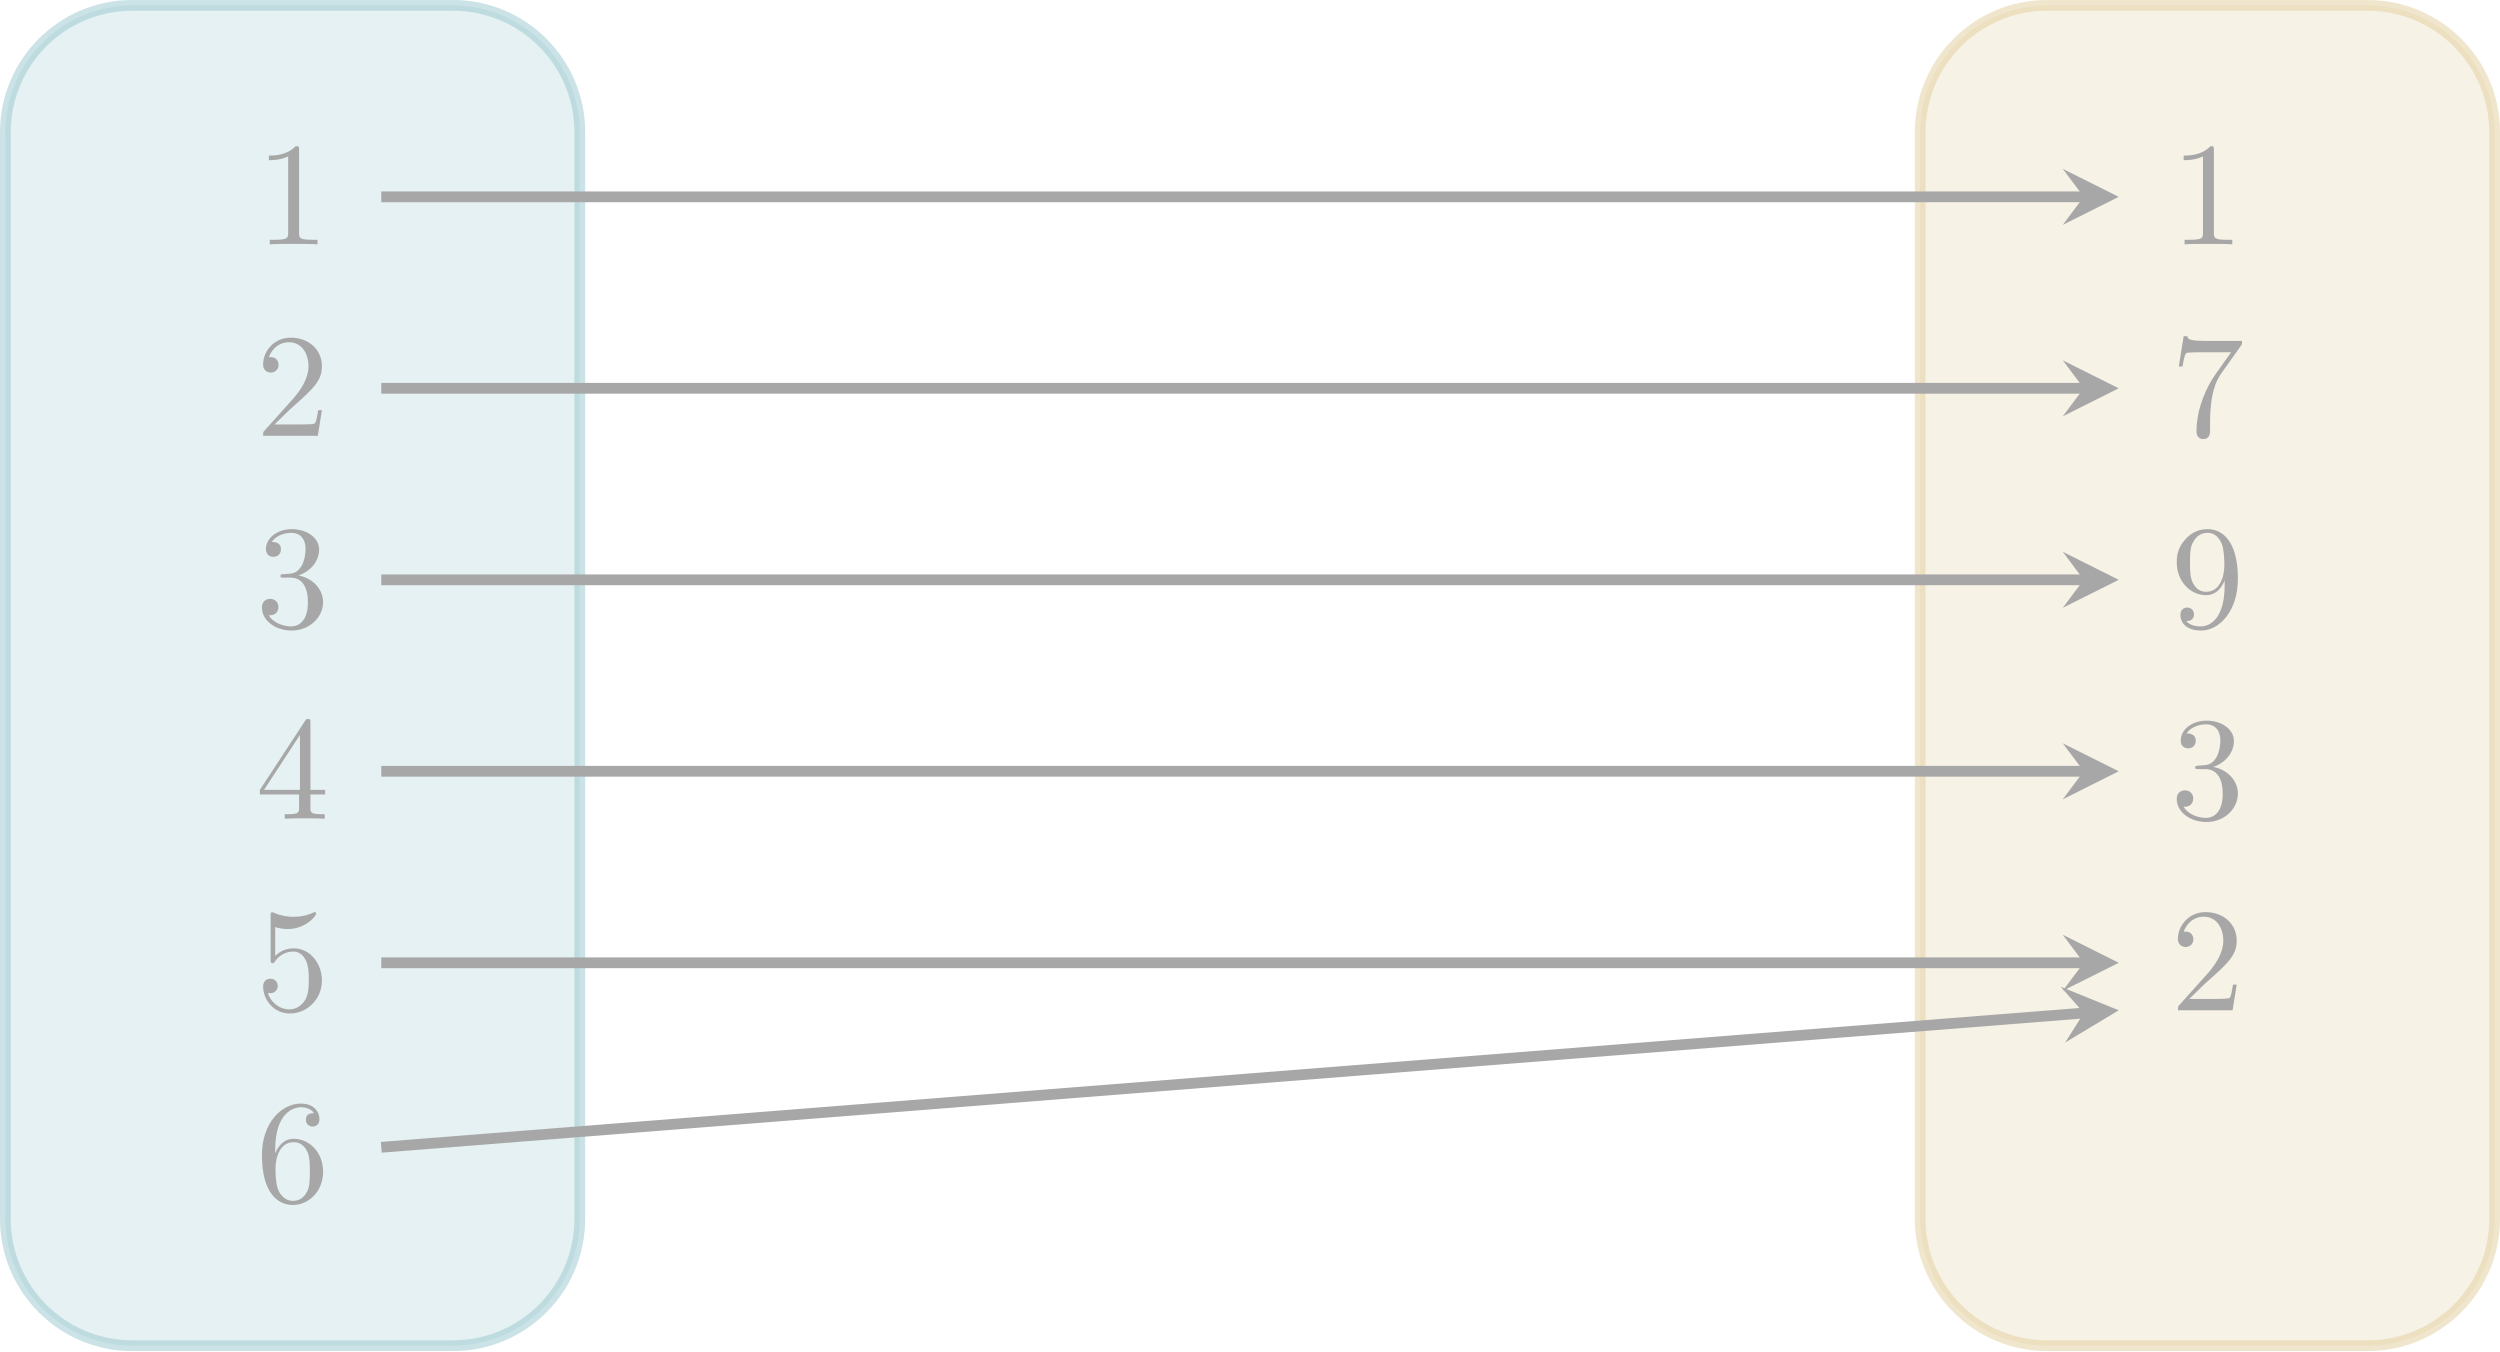
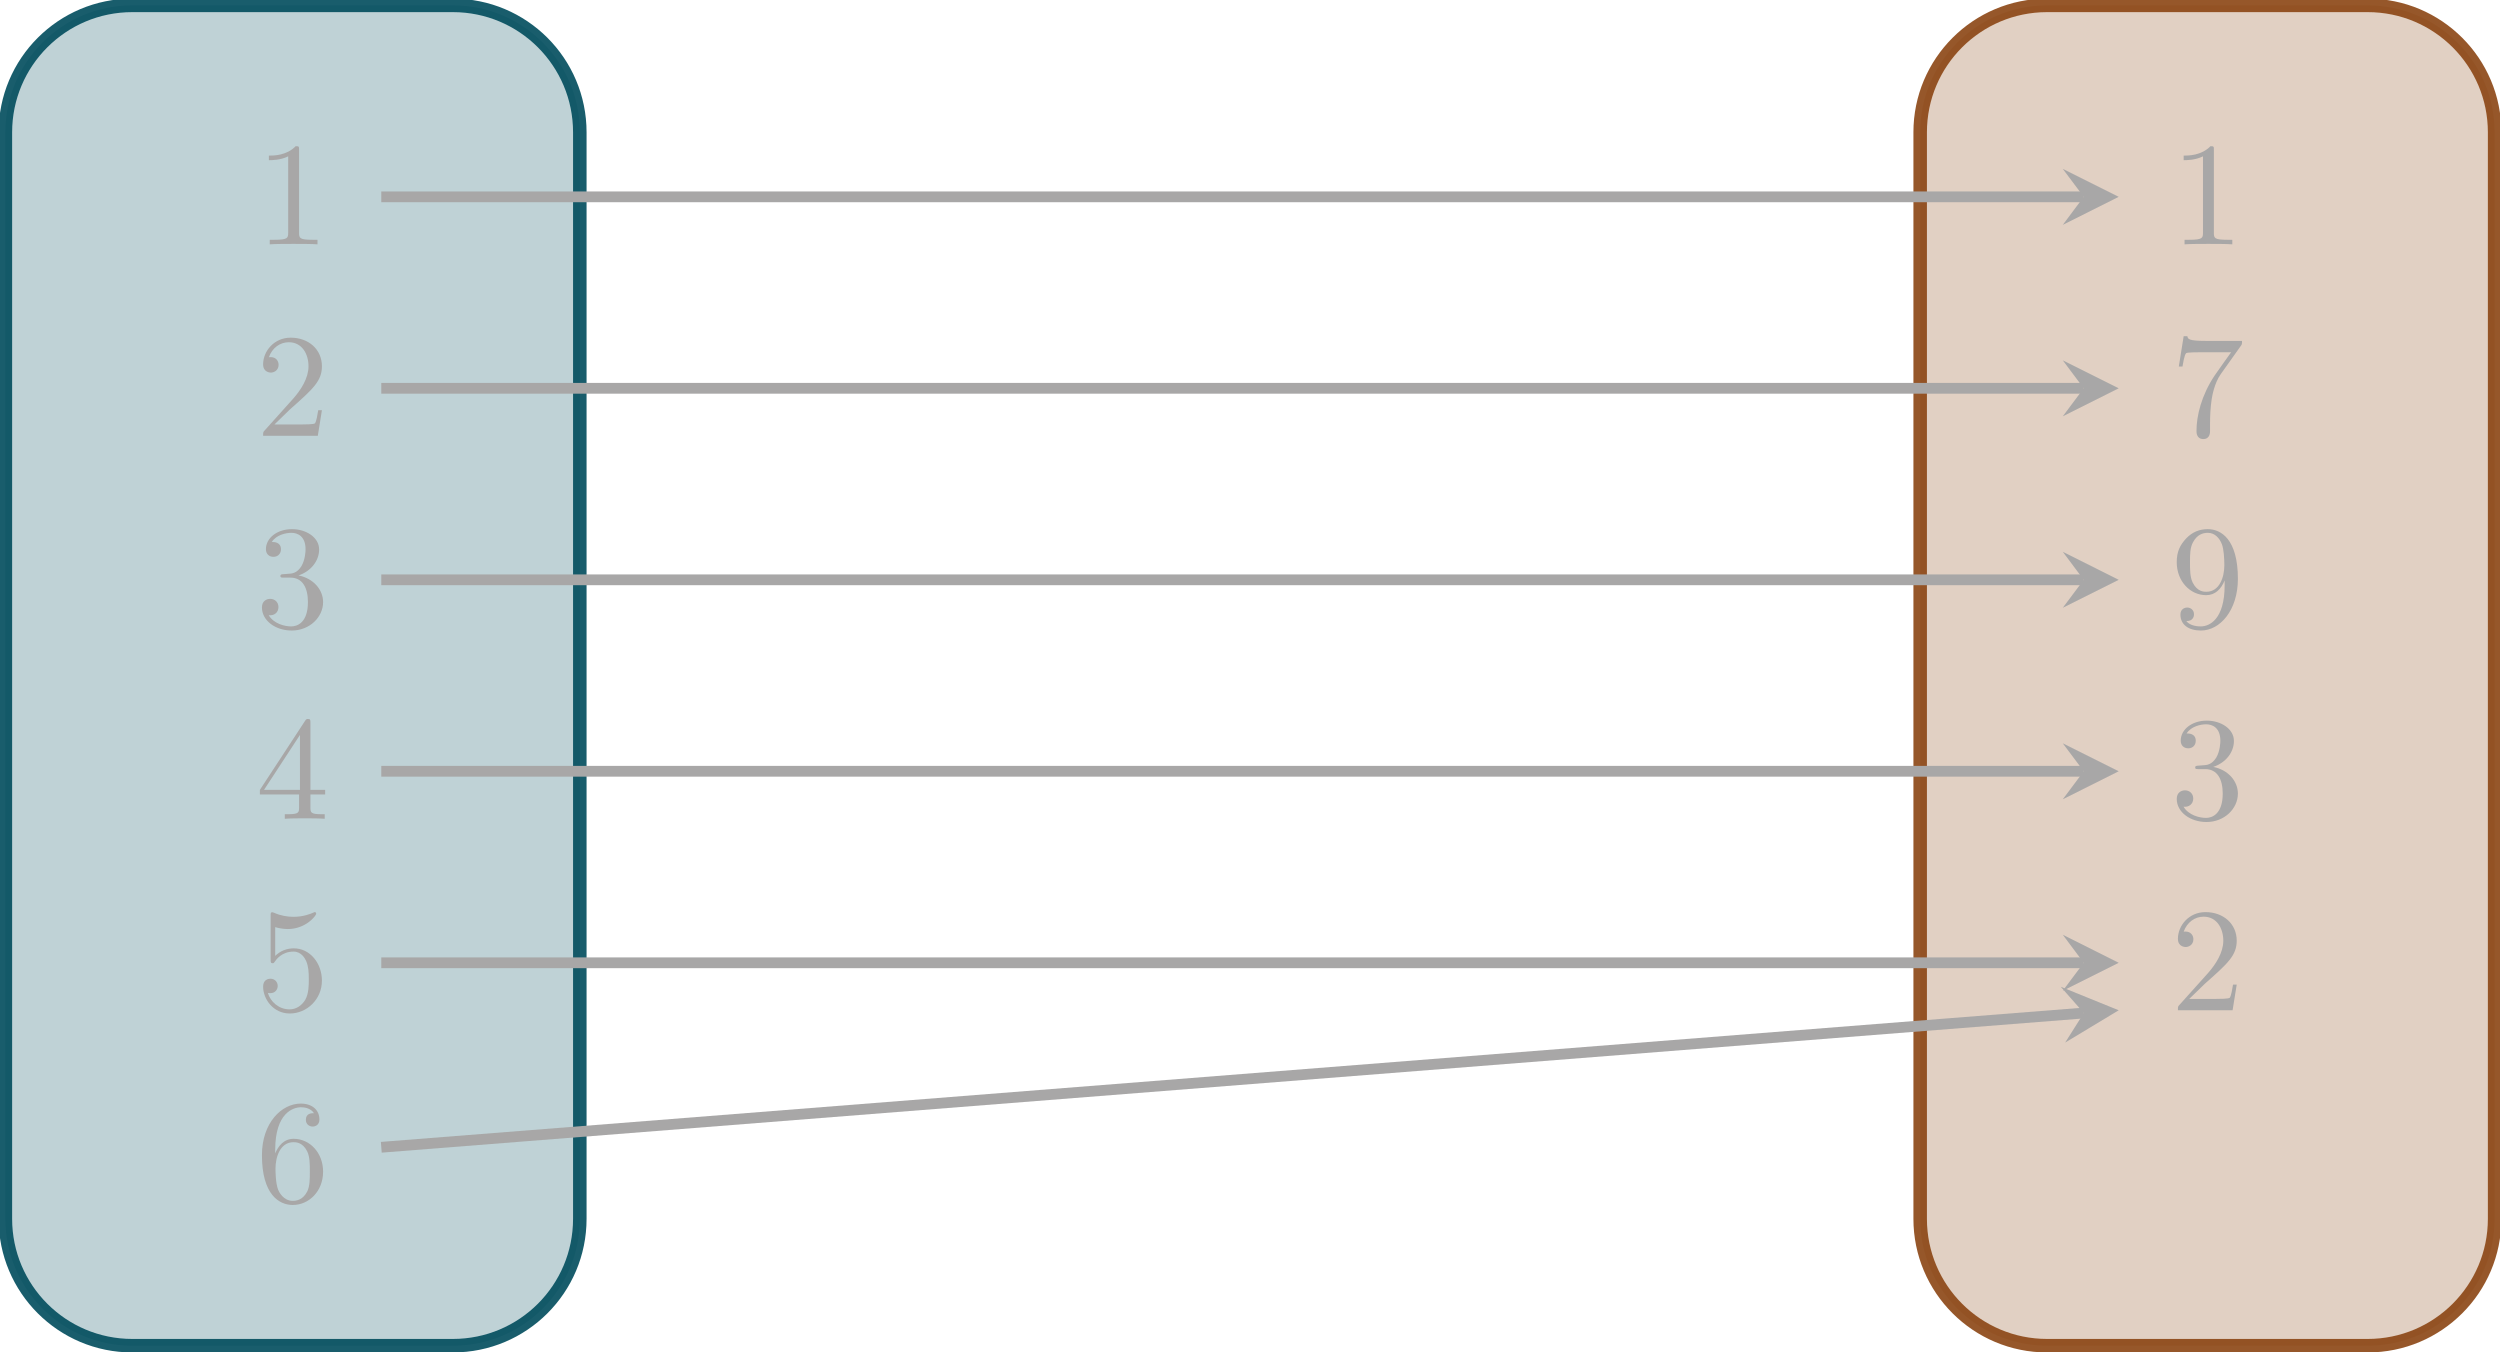
<svg xmlns="http://www.w3.org/2000/svg" xmlns:xlink="http://www.w3.org/1999/xlink" version="1.1" width="185.051pt" height="100.008pt" viewBox="-72 -72 185.051 100.008">
  <defs>
    <path id="g0-49" d="M3.207-6.982C3.207-7.244 3.207-7.265 2.956-7.265C2.28-6.567 1.32-6.567 .971-6.567V-6.229C1.189-6.229 1.833-6.229 2.4-6.513V-.862C2.4-.469 2.367-.338 1.385-.338H1.036V0C1.418-.033 2.367-.033 2.804-.033S4.189-.033 4.571 0V-.338H4.222C3.24-.338 3.207-.458 3.207-.862V-6.982Z" />
    <path id="g0-50" d="M1.385-.84L2.542-1.964C4.244-3.469 4.898-4.058 4.898-5.149C4.898-6.393 3.916-7.265 2.585-7.265C1.353-7.265 .545-6.262 .545-5.291C.545-4.68 1.091-4.68 1.124-4.68C1.309-4.68 1.691-4.811 1.691-5.258C1.691-5.542 1.495-5.825 1.113-5.825C1.025-5.825 1.004-5.825 .971-5.815C1.222-6.524 1.811-6.927 2.444-6.927C3.436-6.927 3.905-6.044 3.905-5.149C3.905-4.276 3.36-3.415 2.76-2.738L.665-.404C.545-.284 .545-.262 .545 0H4.593L4.898-1.898H4.625C4.571-1.571 4.495-1.091 4.385-.927C4.309-.84 3.589-.84 3.349-.84H1.385Z" />
    <path id="g0-51" d="M3.164-3.84C4.058-4.135 4.691-4.898 4.691-5.76C4.691-6.655 3.731-7.265 2.684-7.265C1.582-7.265 .753-6.611 .753-5.782C.753-5.422 .993-5.215 1.309-5.215C1.647-5.215 1.865-5.455 1.865-5.771C1.865-6.316 1.353-6.316 1.189-6.316C1.527-6.851 2.247-6.993 2.64-6.993C3.087-6.993 3.687-6.753 3.687-5.771C3.687-5.64 3.665-5.007 3.382-4.527C3.055-4.004 2.684-3.971 2.411-3.96C2.324-3.949 2.062-3.927 1.985-3.927C1.898-3.916 1.822-3.905 1.822-3.796C1.822-3.676 1.898-3.676 2.084-3.676H2.564C3.458-3.676 3.862-2.935 3.862-1.865C3.862-.382 3.109-.065 2.629-.065C2.16-.065 1.342-.251 .96-.895C1.342-.84 1.68-1.08 1.68-1.495C1.68-1.887 1.385-2.105 1.069-2.105C.807-2.105 .458-1.953 .458-1.473C.458-.48 1.473 .24 2.662 .24C3.993 .24 4.985-.753 4.985-1.865C4.985-2.76 4.298-3.611 3.164-3.84Z" />
    <path id="g0-52" d="M3.207-1.8V-.851C3.207-.458 3.185-.338 2.378-.338H2.149V0C2.596-.033 3.164-.033 3.622-.033S4.658-.033 5.105 0V-.338H4.876C4.069-.338 4.047-.458 4.047-.851V-1.8H5.138V-2.138H4.047V-7.102C4.047-7.32 4.047-7.385 3.873-7.385C3.775-7.385 3.742-7.385 3.655-7.255L.305-2.138V-1.8H3.207ZM3.273-2.138H.611L3.273-6.207V-2.138Z" />
    <path id="g0-53" d="M4.898-2.193C4.898-3.491 4.004-4.582 2.825-4.582C2.302-4.582 1.833-4.407 1.44-4.025V-6.153C1.658-6.087 2.018-6.011 2.367-6.011C3.709-6.011 4.473-7.004 4.473-7.145C4.473-7.211 4.44-7.265 4.364-7.265C4.353-7.265 4.331-7.265 4.276-7.233C4.058-7.135 3.524-6.916 2.793-6.916C2.356-6.916 1.855-6.993 1.342-7.222C1.255-7.255 1.233-7.255 1.211-7.255C1.102-7.255 1.102-7.167 1.102-6.993V-3.764C1.102-3.567 1.102-3.48 1.255-3.48C1.331-3.48 1.353-3.513 1.396-3.578C1.516-3.753 1.92-4.342 2.804-4.342C3.371-4.342 3.644-3.84 3.731-3.644C3.905-3.24 3.927-2.815 3.927-2.269C3.927-1.887 3.927-1.233 3.665-.775C3.404-.349 3-.065 2.498-.065C1.702-.065 1.08-.644 .895-1.287C.927-1.276 .96-1.265 1.08-1.265C1.44-1.265 1.625-1.538 1.625-1.8S1.44-2.335 1.08-2.335C.927-2.335 .545-2.258 .545-1.756C.545-.818 1.298 .24 2.52 .24C3.785 .24 4.898-.807 4.898-2.193Z" />
    <path id="g0-54" d="M1.44-3.578V-3.84C1.44-6.6 2.793-6.993 3.349-6.993C3.611-6.993 4.069-6.927 4.309-6.556C4.145-6.556 3.709-6.556 3.709-6.065C3.709-5.727 3.971-5.564 4.211-5.564C4.385-5.564 4.713-5.662 4.713-6.087C4.713-6.742 4.233-7.265 3.327-7.265C1.931-7.265 .458-5.858 .458-3.447C.458-.535 1.724 .24 2.738 .24C3.949 .24 4.985-.785 4.985-2.225C4.985-3.611 4.015-4.658 2.804-4.658C2.062-4.658 1.658-4.102 1.44-3.578ZM2.738-.065C2.051-.065 1.724-.72 1.658-.884C1.462-1.396 1.462-2.269 1.462-2.465C1.462-3.316 1.811-4.407 2.793-4.407C2.967-4.407 3.469-4.407 3.807-3.731C4.004-3.327 4.004-2.771 4.004-2.236C4.004-1.713 4.004-1.167 3.818-.775C3.491-.12 2.989-.065 2.738-.065Z" />
    <path id="g0-55" d="M5.193-6.644C5.291-6.775 5.291-6.796 5.291-7.025H2.64C1.309-7.025 1.287-7.167 1.244-7.375H.971L.611-5.127H.884C.916-5.302 1.015-5.989 1.156-6.12C1.233-6.185 2.084-6.185 2.225-6.185H4.484C4.364-6.011 3.502-4.822 3.262-4.462C2.28-2.989 1.92-1.473 1.92-.36C1.92-.251 1.92 .24 2.422 .24S2.924-.251 2.924-.36V-.916C2.924-1.516 2.956-2.116 3.044-2.705C3.087-2.956 3.24-3.895 3.72-4.571L5.193-6.644Z" />
    <path id="g0-57" d="M4.004-3.469V-3.12C4.004-.567 2.869-.065 2.236-.065C2.051-.065 1.462-.087 1.167-.458C1.647-.458 1.735-.775 1.735-.96C1.735-1.298 1.473-1.462 1.233-1.462C1.058-1.462 .731-1.364 .731-.938C.731-.207 1.32 .24 2.247 .24C3.655 .24 4.985-1.244 4.985-3.589C4.985-6.524 3.731-7.265 2.76-7.265C2.16-7.265 1.625-7.069 1.156-6.578C.709-6.087 .458-5.629 .458-4.811C.458-3.447 1.418-2.378 2.64-2.378C3.305-2.378 3.753-2.836 4.004-3.469ZM2.651-2.629C2.476-2.629 1.975-2.629 1.636-3.316C1.44-3.72 1.44-4.265 1.44-4.8C1.44-5.389 1.44-5.902 1.669-6.305C1.964-6.851 2.378-6.993 2.76-6.993C3.262-6.993 3.622-6.622 3.807-6.131C3.938-5.782 3.982-5.095 3.982-4.593C3.982-3.687 3.611-2.629 2.651-2.629Z" />
  </defs>
  <g id="page1">
-     <path d="M-71.602 18.219V-62.207C-71.602-67.398-67.395-71.602-62.207-71.602H-38.477C-33.285-71.602-29.082-67.398-29.082-62.207V18.219C-29.082 23.406-33.285 27.609-38.477 27.609H-62.207C-67.395 27.609-71.602 23.406-71.602 18.219Z" fill="#cce4e7" fill-opacity=".5" />
-     <path d="M-71.602 18.219V-62.207C-71.602-67.398-67.395-71.602-62.207-71.602H-38.477C-33.285-71.602-29.082-67.398-29.082-62.207V18.219C-29.082 23.406-33.285 27.609-38.477 27.609H-62.207C-67.395 27.609-71.602 23.406-71.602 18.219Z" stroke="#99c8cf" fill="none" stroke-width=".797" stroke-miterlimit="10" stroke-opacity=".5" />
-     <path d="M70.132 18.219V-62.207C70.132-67.398 74.34-71.602 79.528-71.602H103.257C108.445-71.602 112.653-67.398 112.653-62.207V18.219C112.653 23.406 108.445 27.609 103.257 27.609H79.528C74.34 27.609 70.132 23.406 70.132 18.219Z" fill="#f1e7ce" fill-opacity=".5" />
-     <path d="M70.132 18.219V-62.207C70.132-67.398 74.34-71.602 79.528-71.602H103.257C108.445-71.602 112.653-67.398 112.653-62.207V18.219C112.653 23.406 108.445 27.609 103.257 27.609H79.528C74.34 27.609 70.132 23.406 70.132 18.219Z" stroke="#e3cf9d" fill="none" stroke-width=".797" stroke-miterlimit="10" stroke-opacity=".5" />
+     <path d="M-71.602 18.219V-62.207C-71.602-67.398-67.395-71.602-62.207-71.602H-38.477C-33.285-71.602-29.082-67.398-29.082-62.207V18.219C-29.082 23.406-33.285 27.609-38.477 27.609H-62.207C-67.395 27.609-71.602 23.406-71.602 18.219Z" fill="rgba(0, 76, 92, 0.5)" fill-opacity=".5" />
+     <path d="M-71.602 18.219V-62.207C-71.602-67.398-67.395-71.602-62.207-71.602H-38.477C-33.285-71.602-29.082-67.398-29.082-62.207V18.219C-29.082 23.406-33.285 27.609-38.477 27.609H-62.207C-67.395 27.609-71.602 23.406-71.602 18.219Z" stroke="rgba(0, 76, 92, 0.9)" fill="none" stroke-width="1" stroke-miterlimit="10" />
+     <path d="M70.132 18.219V-62.207C70.132-67.398 74.34-71.602 79.528-71.602H103.257C108.445-71.602 112.653-67.398 112.653-62.207V18.219C112.653 23.406 108.445 27.609 103.257 27.609H79.528C74.34 27.609 70.132 23.406 70.132 18.219Z" fill="rgba(139, 69, 19, 0.5)" fill-opacity=".5" />
+     <path d="M70.132 18.219V-62.207C70.132-67.398 74.34-71.602 79.528-71.602H103.257C108.445-71.602 112.653-67.398 112.653-62.207V18.219C112.653 23.406 108.445 27.609 103.257 27.609H79.528C74.34 27.609 70.132 23.406 70.132 18.219Z" stroke="rgba(139, 69, 19, 0.9)" fill="none" stroke-width="1" stroke-miterlimit="10" />
    <g fill="#a8a7a7" transform="matrix(1 0 0 1 18.5328 -81.5252)">
      <use x="-71.602" y="27.611" xlink:href="#g0-49" />
    </g>
    <g fill="#a8a7a7" transform="matrix(1 0 0 1 18.5328 -67.3518)">
      <use x="-71.602" y="27.611" xlink:href="#g0-50" />
    </g>
    <g fill="#a8a7a7" transform="matrix(1 0 0 1 18.5328 -53.1784)">
      <use x="-71.602" y="27.611" xlink:href="#g0-51" />
    </g>
    <g fill="#a8a7a7" transform="matrix(1 0 0 1 18.5328 -39.005)">
      <use x="-71.602" y="27.611" xlink:href="#g0-52" />
    </g>
    <g fill="#a8a7a7" transform="matrix(1 0 0 1 18.5328 -24.83162)">
      <use x="-71.602" y="27.611" xlink:href="#g0-53" />
    </g>
    <g fill="#a8a7a7" transform="matrix(1 0 0 1 18.5328 -10.6582)">
      <use x="-71.602" y="27.611" xlink:href="#g0-54" />
    </g>
    <g fill="#a8a7a7" transform="matrix(1 0 0 1 160.2668 -81.5252)">
      <use x="-71.602" y="27.611" xlink:href="#g0-49" />
    </g>
    <g fill="#a8a7a7" transform="matrix(1 0 0 1 160.2668 -67.3518)">
      <use x="-71.602" y="27.611" xlink:href="#g0-55" />
    </g>
    <g fill="#a8a7a7" transform="matrix(1 0 0 1 160.2668 -53.1784)">
      <use x="-71.602" y="27.611" xlink:href="#g0-57" />
    </g>
    <g fill="#a8a7a7" transform="matrix(1 0 0 1 160.2668 -39.005)">
      <use x="-71.602" y="27.611" xlink:href="#g0-51" />
    </g>
    <g fill="#a8a7a7" transform="matrix(1 0 0 1 160.2668 -24.83162)">
      <use x="-71.602" y="27.611" xlink:href="#g0-50" />
    </g>
    <path d="M-43.777-57.43H82.239" stroke="#a8a7a7" fill="none" stroke-width=".797" stroke-miterlimit="10" />
    <path d="M84.828-57.43L80.688-59.5L82.238-57.43L80.688-55.355" fill="#a8a7a7" />
    <path d="M-43.777-43.258H82.239" stroke="#a8a7a7" fill="none" stroke-width=".797" stroke-miterlimit="10" />
    <path d="M84.828-43.258L80.688-45.328L82.238-43.258L80.688-41.184" fill="#a8a7a7" />
    <path d="M-43.777-29.082H82.239" stroke="#a8a7a7" fill="none" stroke-width=".797" stroke-miterlimit="10" />
    <path d="M84.828-29.082L80.688-31.156L82.238-29.082L80.688-27.012" fill="#a8a7a7" />
    <path d="M-43.777-14.91H82.239" stroke="#a8a7a7" fill="none" stroke-width=".797" stroke-miterlimit="10" />
    <path d="M84.828-14.91L80.688-16.98L82.238-14.91L80.688-12.836" fill="#a8a7a7" />
    <path d="M-43.777-.734H82.239" stroke="#a8a7a7" fill="none" stroke-width=".797" stroke-miterlimit="10" />
    <path d="M84.828-.734L80.688-2.809L82.238-.734L80.688 1.336" fill="#a8a7a7" />
    <path d="M-43.777 12.922L82.246 2.984" stroke="#a8a7a7" fill="none" stroke-width=".797" stroke-miterlimit="10" />
    <path d="M84.828 2.781L80.535 1.039L82.246 2.984L80.863 5.172" fill="#a8a7a7" />
  </g>
</svg>
